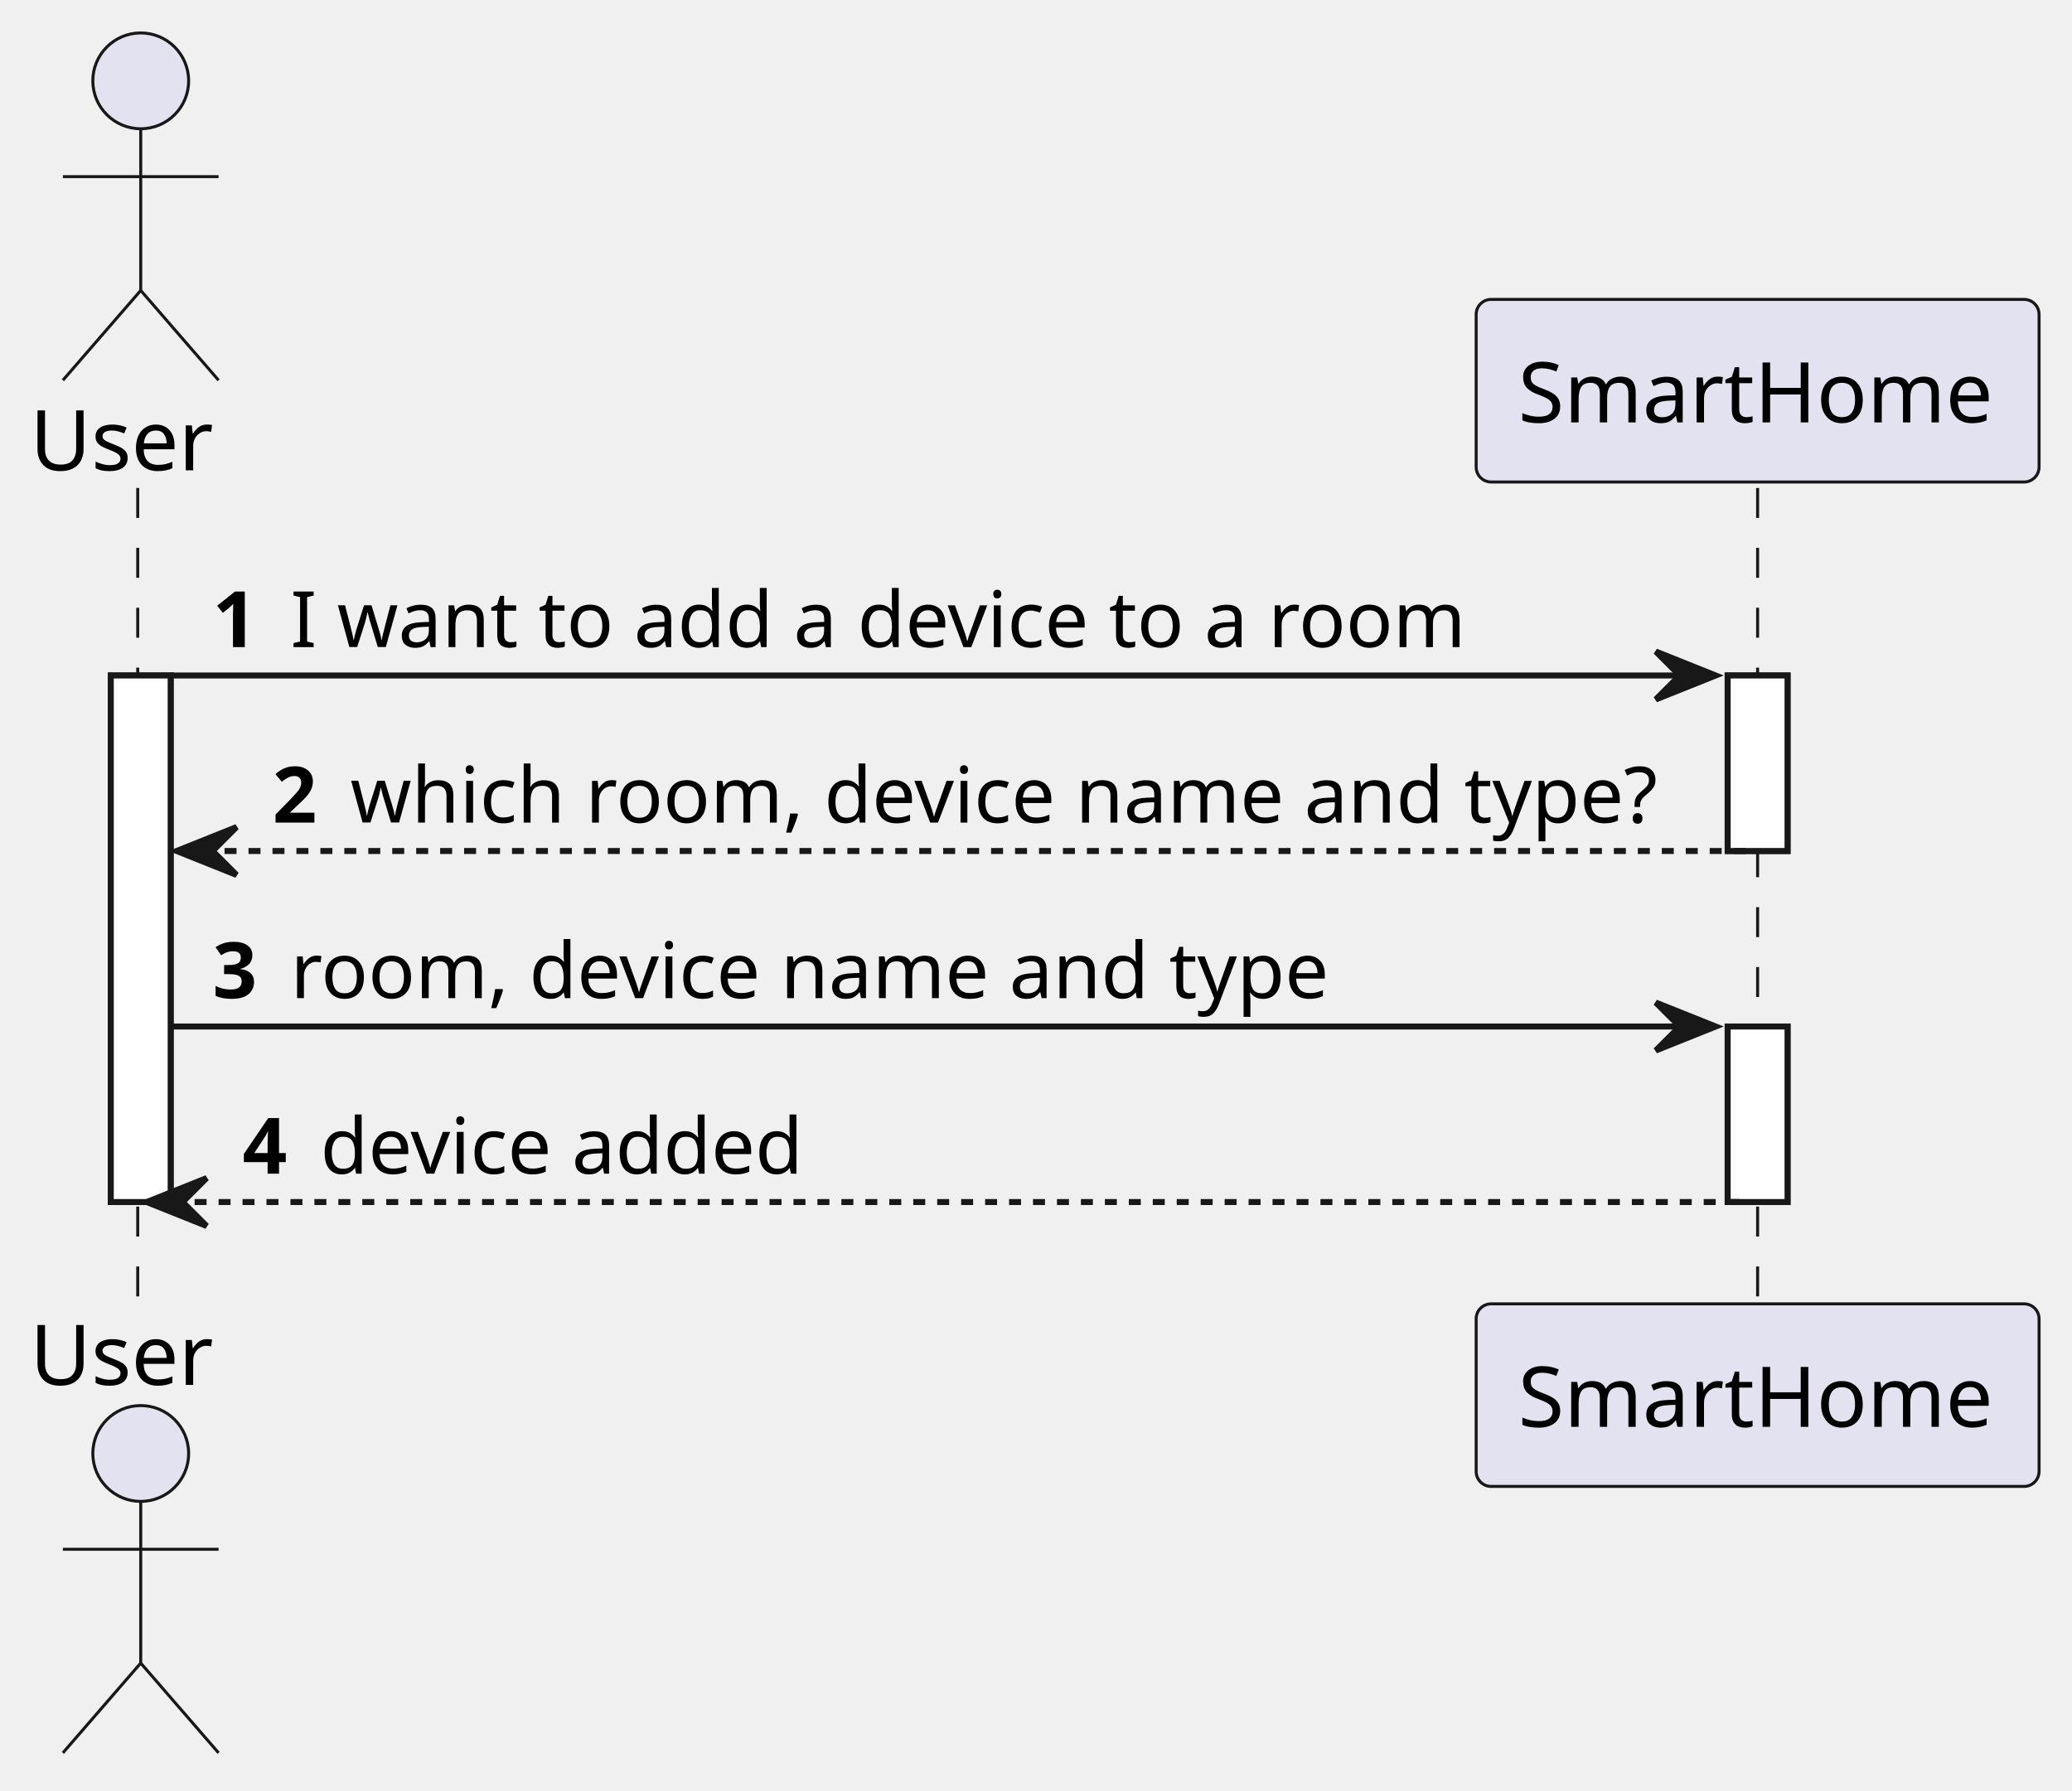
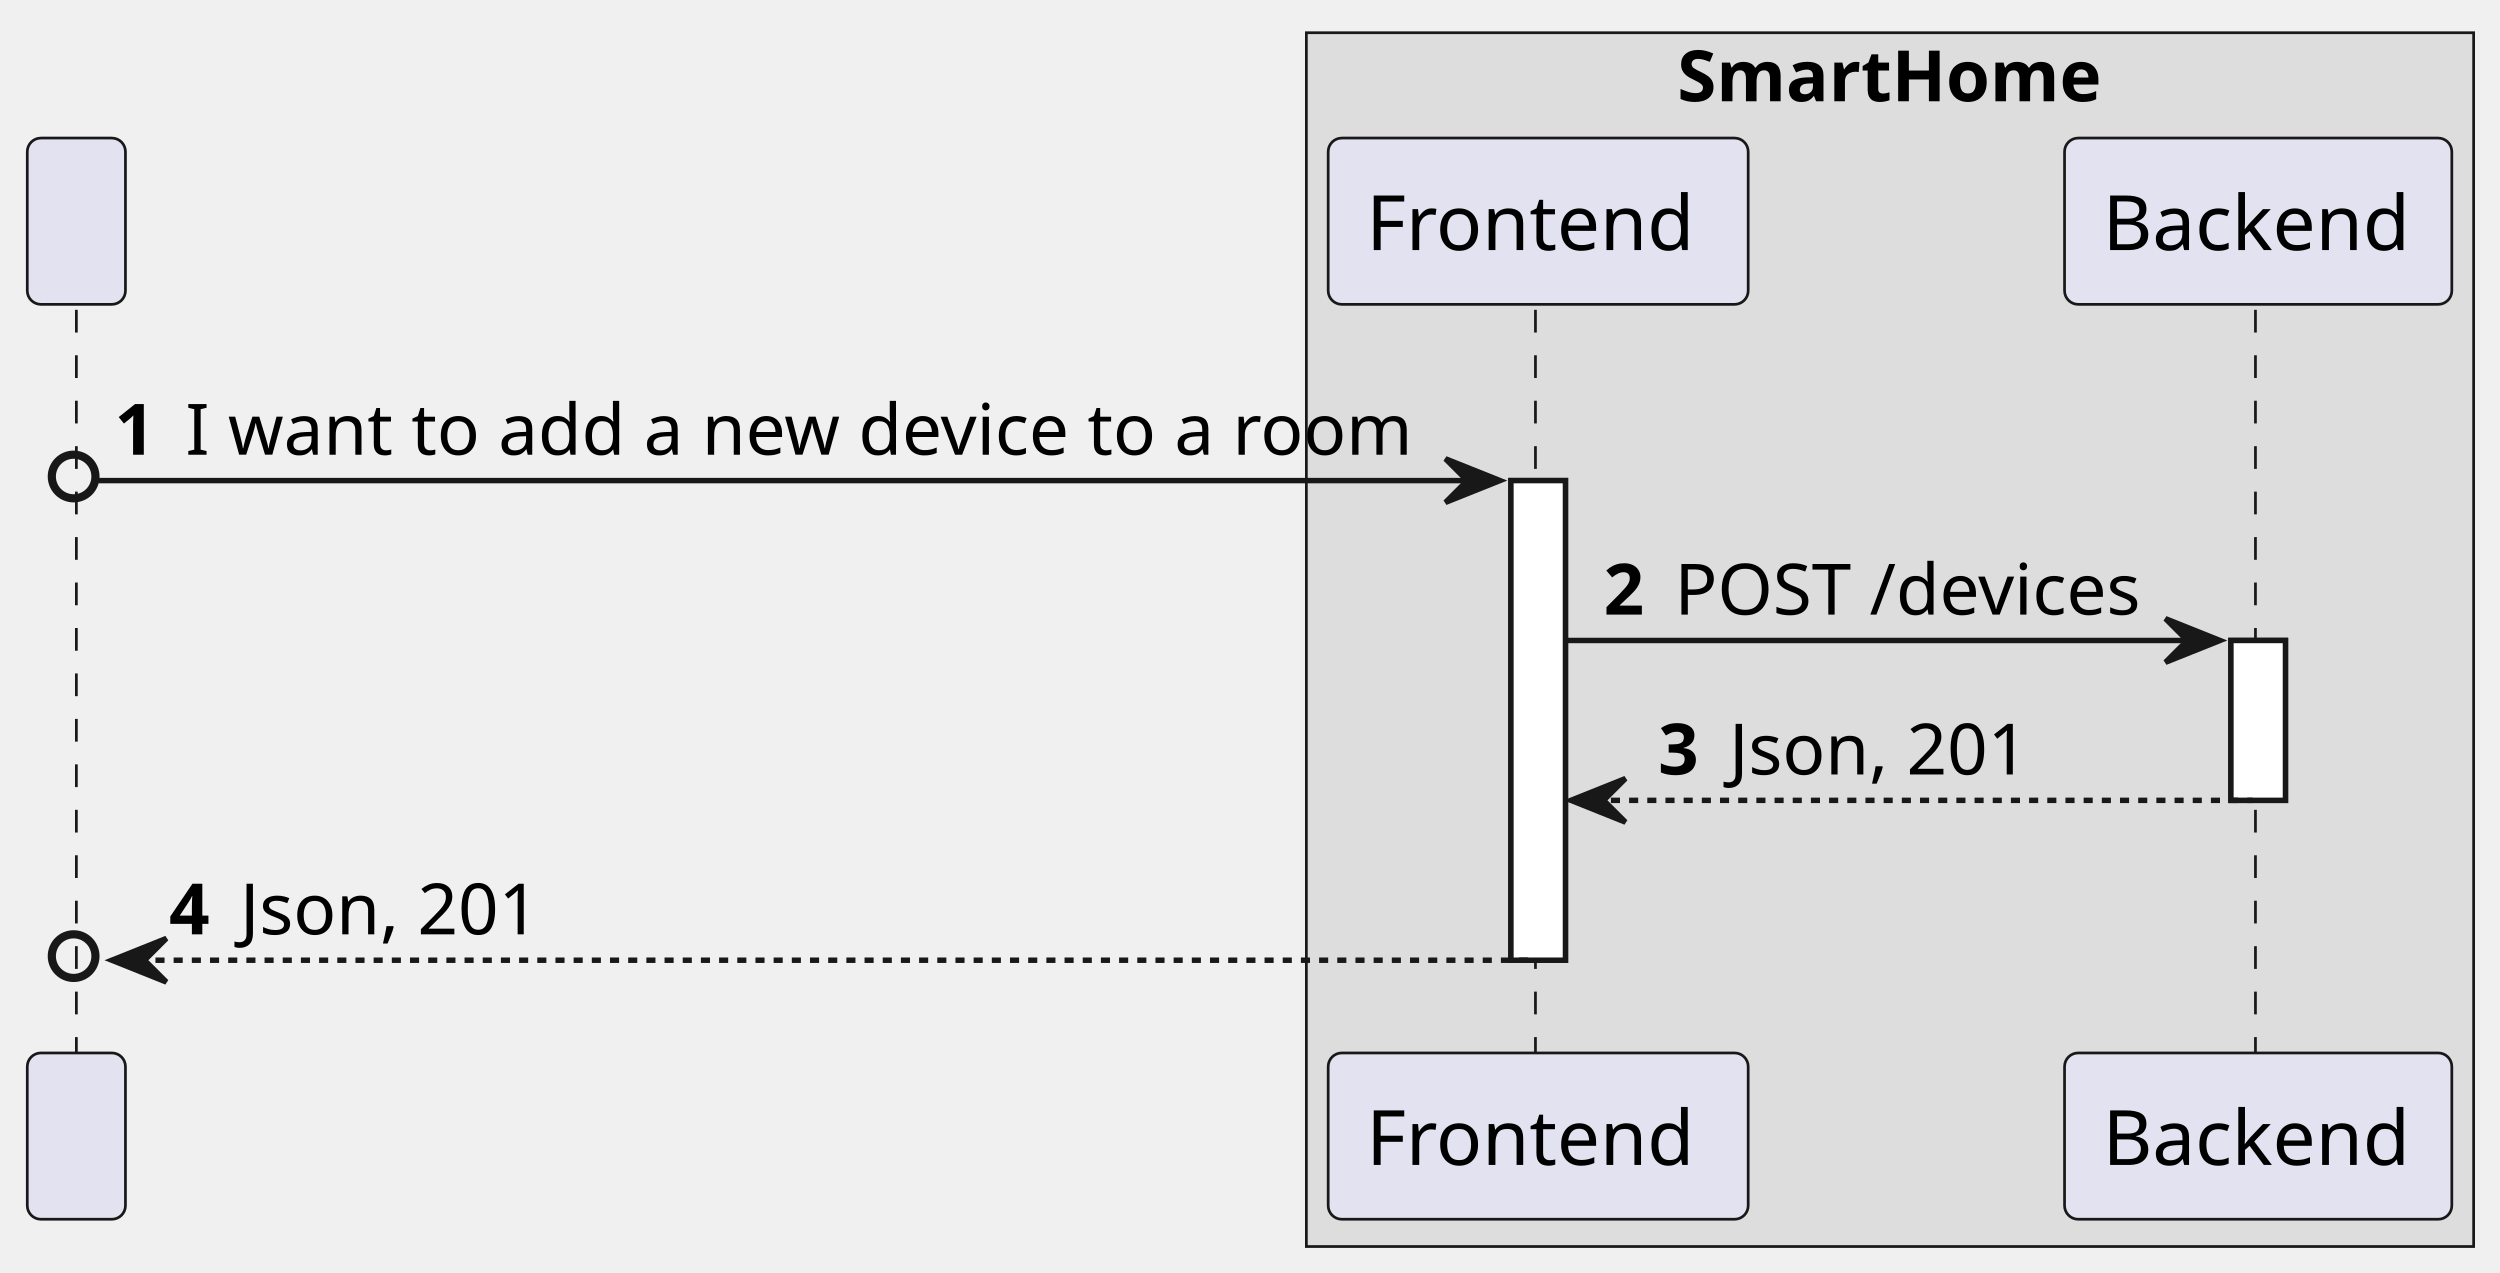
- <svg xmlns="http://www.w3.org/2000/svg" contentStyleType="text/css" height="299px" preserveAspectRatio="none" style="width:346px;height:299px;background:#FFFFFF;" version="1.1" viewBox="0 0 346 299" width="346px" zoomAndPan="magnify">
+ <svg xmlns="http://www.w3.org/2000/svg" contentStyleType="text/css" height="280.8px" preserveAspectRatio="none" style="width:550px;height:280px;background:#FFFFFF;" version="1.1" viewBox="0 0 550 280" width="550.8px" zoomAndPan="magnify">
  <defs />
  <g>
-     <rect fill="#FFFFFF" height="87.932" style="stroke:#181818;stroke-width:1.0;" width="10" x="18.5" y="112.799" />
-     <rect fill="#FFFFFF" height="29.311" style="stroke:#181818;stroke-width:1.0;" width="10" x="288.5" y="112.799" />
-     <rect fill="#FFFFFF" height="29.311" style="stroke:#181818;stroke-width:1.0;" width="10" x="288.5" y="171.42" />
-     <line style="stroke:#181818;stroke-width:0.5;stroke-dasharray:5.0,5.0;" x1="23" x2="23" y1="81.488" y2="218.731" />
-     <line style="stroke:#181818;stroke-width:0.5;stroke-dasharray:5.0,5.0;" x1="293.5" x2="293.5" y1="81.488" y2="218.731" />
-     <text fill="#000000" font-family="sans-serif" font-size="14" lengthAdjust="spacing" textLength="31" x="5" y="78.535">User
+     <rect fill="#DDDDDD" height="267.035" style="stroke:#181818;stroke-width:0.6;" width="256.8" x="287.4" y="7.2" />
+     <text fill="#000000" font-family="sans-serif" font-size="15.6" font-weight="bold" lengthAdjust="spacing" textLength="93.6" x="369" y="22.282">SmartHome
        </text>
-     <ellipse cx="23.5" cy="13.5" fill="#E2E2F0" rx="8" ry="8" style="stroke:#181818;stroke-width:0.5;" />
-     <path d="M23.5,21.5 L23.5,48.5 M10.5,29.5 L36.5,29.5 M23.5,48.5 L10.5,63.5 M23.5,48.5 L36.5,63.5 " fill="none" style="stroke:#181818;stroke-width:0.5;" />
-     <text fill="#000000" font-family="sans-serif" font-size="14" lengthAdjust="spacing" textLength="31" x="5" y="231.266">User
+     <rect fill="#FFFFFF" height="105.518" style="stroke:#181818;stroke-width:1.2;" width="12" x="332.4" y="105.731" />
+     <rect fill="#FFFFFF" height="35.173" style="stroke:#181818;stroke-width:1.2;" width="12" x="490.8" y="140.904" />
+     <line style="stroke:#181818;stroke-width:0.6;stroke-dasharray:5.0,5.0;" x1="16.8" x2="16.8" y1="68.159" y2="232.849" />
+     <line style="stroke:#181818;stroke-width:0.6;stroke-dasharray:5.0,5.0;" x1="337.8" x2="337.8" y1="68.159" y2="232.849" />
+     <line style="stroke:#181818;stroke-width:0.6;stroke-dasharray:5.0,5.0;" x1="496.2" x2="496.2" y1="68.159" y2="232.849" />
+     <rect fill="#E2E2F0" height="36.586" rx="3" ry="3" style="stroke:#181818;stroke-width:0.6;" width="21.6" x="6" y="30.373" />
+     <text fill="#000000" font-family="sans-serif" font-size="16.8" lengthAdjust="spacing" textLength="4.8" x="14.4" y="55.015"> 
        </text>
-     <ellipse cx="23.5" cy="242.719" fill="#E2E2F0" rx="8" ry="8" style="stroke:#181818;stroke-width:0.5;" />
-     <path d="M23.5,250.719 L23.5,277.719 M10.5,258.719 L36.5,258.719 M23.5,277.719 L10.5,292.719 M23.5,277.719 L36.5,292.719 " fill="none" style="stroke:#181818;stroke-width:0.5;" />
-     <rect fill="#E2E2F0" height="30.488" rx="2.5" ry="2.5" style="stroke:#181818;stroke-width:0.5;" width="94" x="246.5" y="50" />
-     <text fill="#000000" font-family="sans-serif" font-size="14" lengthAdjust="spacing" textLength="80" x="253.5" y="70.535">SmartHome
+     <rect fill="#E2E2F0" height="36.586" rx="3" ry="3" style="stroke:#181818;stroke-width:0.6;" width="21.6" x="6" y="231.649" />
+     <text fill="#000000" font-family="sans-serif" font-size="16.8" lengthAdjust="spacing" textLength="4.8" x="14.4" y="256.291"> 
        </text>
-     <rect fill="#E2E2F0" height="30.488" rx="2.5" ry="2.5" style="stroke:#181818;stroke-width:0.5;" width="94" x="246.5" y="217.731" />
-     <text fill="#000000" font-family="sans-serif" font-size="14" lengthAdjust="spacing" textLength="80" x="253.5" y="238.266">SmartHome
+     <rect fill="#E2E2F0" height="36.586" rx="3" ry="3" style="stroke:#181818;stroke-width:0.6;" width="92.4" x="292.2" y="30.373" />
+     <text fill="#000000" font-family="sans-serif" font-size="16.8" lengthAdjust="spacing" textLength="75.6" x="300.6" y="55.015">Frontend
        </text>
-     <rect fill="#FFFFFF" height="87.932" style="stroke:#181818;stroke-width:1.0;" width="10" x="18.5" y="112.799" />
-     <rect fill="#FFFFFF" height="29.311" style="stroke:#181818;stroke-width:1.0;" width="10" x="288.5" y="112.799" />
-     <rect fill="#FFFFFF" height="29.311" style="stroke:#181818;stroke-width:1.0;" width="10" x="288.5" y="171.42" />
-     <polygon fill="#181818" points="276.5,108.799,286.5,112.799,276.5,116.799,280.5,112.799" style="stroke:#181818;stroke-width:1.0;" />
-     <line style="stroke:#181818;stroke-width:1.0;" x1="28.5" x2="282.5" y1="112.799" y2="112.799" />
-     <text fill="#000000" font-family="sans-serif" font-size="13" font-weight="bold" lengthAdjust="spacing" textLength="9" x="35.5" y="108.057">1
+     <rect fill="#E2E2F0" height="36.586" rx="3" ry="3" style="stroke:#181818;stroke-width:0.6;" width="92.4" x="292.2" y="231.649" />
+     <text fill="#000000" font-family="sans-serif" font-size="16.8" lengthAdjust="spacing" textLength="75.6" x="300.6" y="256.291">Frontend
        </text>
-     <text fill="#000000" font-family="sans-serif" font-size="13" lengthAdjust="spacing" textLength="202" x="48.5" y="108.057">I want to add a device to a room
+     <rect fill="#E2E2F0" height="36.586" rx="3" ry="3" style="stroke:#181818;stroke-width:0.6;" width="85.2" x="454.2" y="30.373" />
+     <text fill="#000000" font-family="sans-serif" font-size="16.8" lengthAdjust="spacing" textLength="68.4" x="462.6" y="55.015">Backend
        </text>
-     <polygon fill="#181818" points="39.5,138.109,29.5,142.109,39.5,146.109,35.5,142.109" style="stroke:#181818;stroke-width:1.0;" />
-     <line style="stroke:#181818;stroke-width:1.0;stroke-dasharray:2.0,2.0;" x1="33.5" x2="292.5" y1="142.109" y2="142.109" />
-     <text fill="#000000" font-family="sans-serif" font-size="13" font-weight="bold" lengthAdjust="spacing" textLength="9" x="45.5" y="137.367">2
+     <rect fill="#E2E2F0" height="36.586" rx="3" ry="3" style="stroke:#181818;stroke-width:0.6;" width="85.2" x="454.2" y="231.649" />
+     <text fill="#000000" font-family="sans-serif" font-size="16.8" lengthAdjust="spacing" textLength="68.4" x="462.6" y="256.291">Backend
        </text>
-     <text fill="#000000" font-family="sans-serif" font-size="13" lengthAdjust="spacing" textLength="223" x="58.5" y="137.367">which room, device name and type?
+     <rect fill="#FFFFFF" height="105.518" style="stroke:#181818;stroke-width:1.2;" width="12" x="332.4" y="105.731" />
+     <rect fill="#FFFFFF" height="35.173" style="stroke:#181818;stroke-width:1.2;" width="12" x="490.8" y="140.904" />
+     <ellipse cx="16.2" cy="104.831" fill="none" rx="4.8" ry="4.8" style="stroke:#181818;stroke-width:1.8;" />
+     <polygon fill="#181818" points="318,100.931,330,105.731,318,110.531,322.8,105.731" style="stroke:#181818;stroke-width:1.2;" />
+     <line style="stroke:#181818;stroke-width:1.2;" x1="21.6" x2="325.2" y1="105.731" y2="105.731" />
+     <text fill="#000000" font-family="sans-serif" font-size="15.6" font-weight="bold" lengthAdjust="spacing" textLength="10.8" x="25.2" y="100.041">1
        </text>
-     <polygon fill="#181818" points="276.5,167.42,286.5,171.42,276.5,175.42,280.5,171.42" style="stroke:#181818;stroke-width:1.0;" />
-     <line style="stroke:#181818;stroke-width:1.0;" x1="28.5" x2="282.5" y1="171.42" y2="171.42" />
-     <text fill="#000000" font-family="sans-serif" font-size="13" font-weight="bold" lengthAdjust="spacing" textLength="9" x="35.5" y="166.678">3
+     <text fill="#000000" font-family="sans-serif" font-size="15.6" lengthAdjust="spacing" textLength="277.2" x="40.8" y="100.041">I want to add a new device to a room
        </text>
-     <text fill="#000000" font-family="sans-serif" font-size="13" lengthAdjust="spacing" textLength="177" x="48.5" y="166.678">room, device name and type
+     <polygon fill="#181818" points="476.4,136.104,488.4,140.904,476.4,145.704,481.2,140.904" style="stroke:#181818;stroke-width:1.2;" />
+     <line style="stroke:#181818;stroke-width:1.2;" x1="344.4" x2="483.6" y1="140.904" y2="140.904" />
+     <text fill="#000000" font-family="sans-serif" font-size="15.6" font-weight="bold" lengthAdjust="spacing" textLength="10.8" x="352.8" y="135.213">2
        </text>
-     <polygon fill="#181818" points="34.5,196.731,24.5,200.731,34.5,204.731,30.5,200.731" style="stroke:#181818;stroke-width:1.0;" />
-     <line style="stroke:#181818;stroke-width:1.0;stroke-dasharray:2.0,2.0;" x1="28.5" x2="292.5" y1="200.731" y2="200.731" />
-     <text fill="#000000" font-family="sans-serif" font-size="13" font-weight="bold" lengthAdjust="spacing" textLength="9" x="40.5" y="195.988">4
+     <text fill="#000000" font-family="sans-serif" font-size="15.6" lengthAdjust="spacing" textLength="108" x="368.4" y="135.213">POST /devices
        </text>
-     <text fill="#000000" font-family="sans-serif" font-size="13" lengthAdjust="spacing" textLength="82" x="53.5" y="195.988">device added
+     <polygon fill="#181818" points="357.6,171.277,345.6,176.077,357.6,180.877,352.8,176.077" style="stroke:#181818;stroke-width:1.2;" />
+     <line style="stroke:#181818;stroke-width:1.2;stroke-dasharray:2.0,2.0;" x1="350.4" x2="495.6" y1="176.077" y2="176.077" />
+     <text fill="#000000" font-family="sans-serif" font-size="15.6" font-weight="bold" lengthAdjust="spacing" textLength="10.8" x="364.8" y="170.386">3
+         </text>
+     <text fill="#000000" font-family="sans-serif" font-size="15.6" lengthAdjust="spacing" textLength="70.8" x="380.4" y="170.386">Json, 201
+         </text>
+     <ellipse cx="16.2" cy="210.349" fill="none" rx="4.8" ry="4.8" style="stroke:#181818;stroke-width:1.8;" />
+     <polygon fill="#181818" points="36.6,206.449,24.6,211.249,36.6,216.049,31.8,211.249" style="stroke:#181818;stroke-width:1.2;" />
+     <line style="stroke:#181818;stroke-width:1.2;stroke-dasharray:2.0,2.0;" x1="34.2" x2="337.2" y1="211.249" y2="211.249" />
+     <text fill="#000000" font-family="sans-serif" font-size="15.6" font-weight="bold" lengthAdjust="spacing" textLength="10.8" x="37.2" y="205.559">4
+         </text>
+     <text fill="#000000" font-family="sans-serif" font-size="15.6" lengthAdjust="spacing" textLength="70.8" x="52.8" y="205.559">Json, 201
        </text>
  </g>
</svg>
